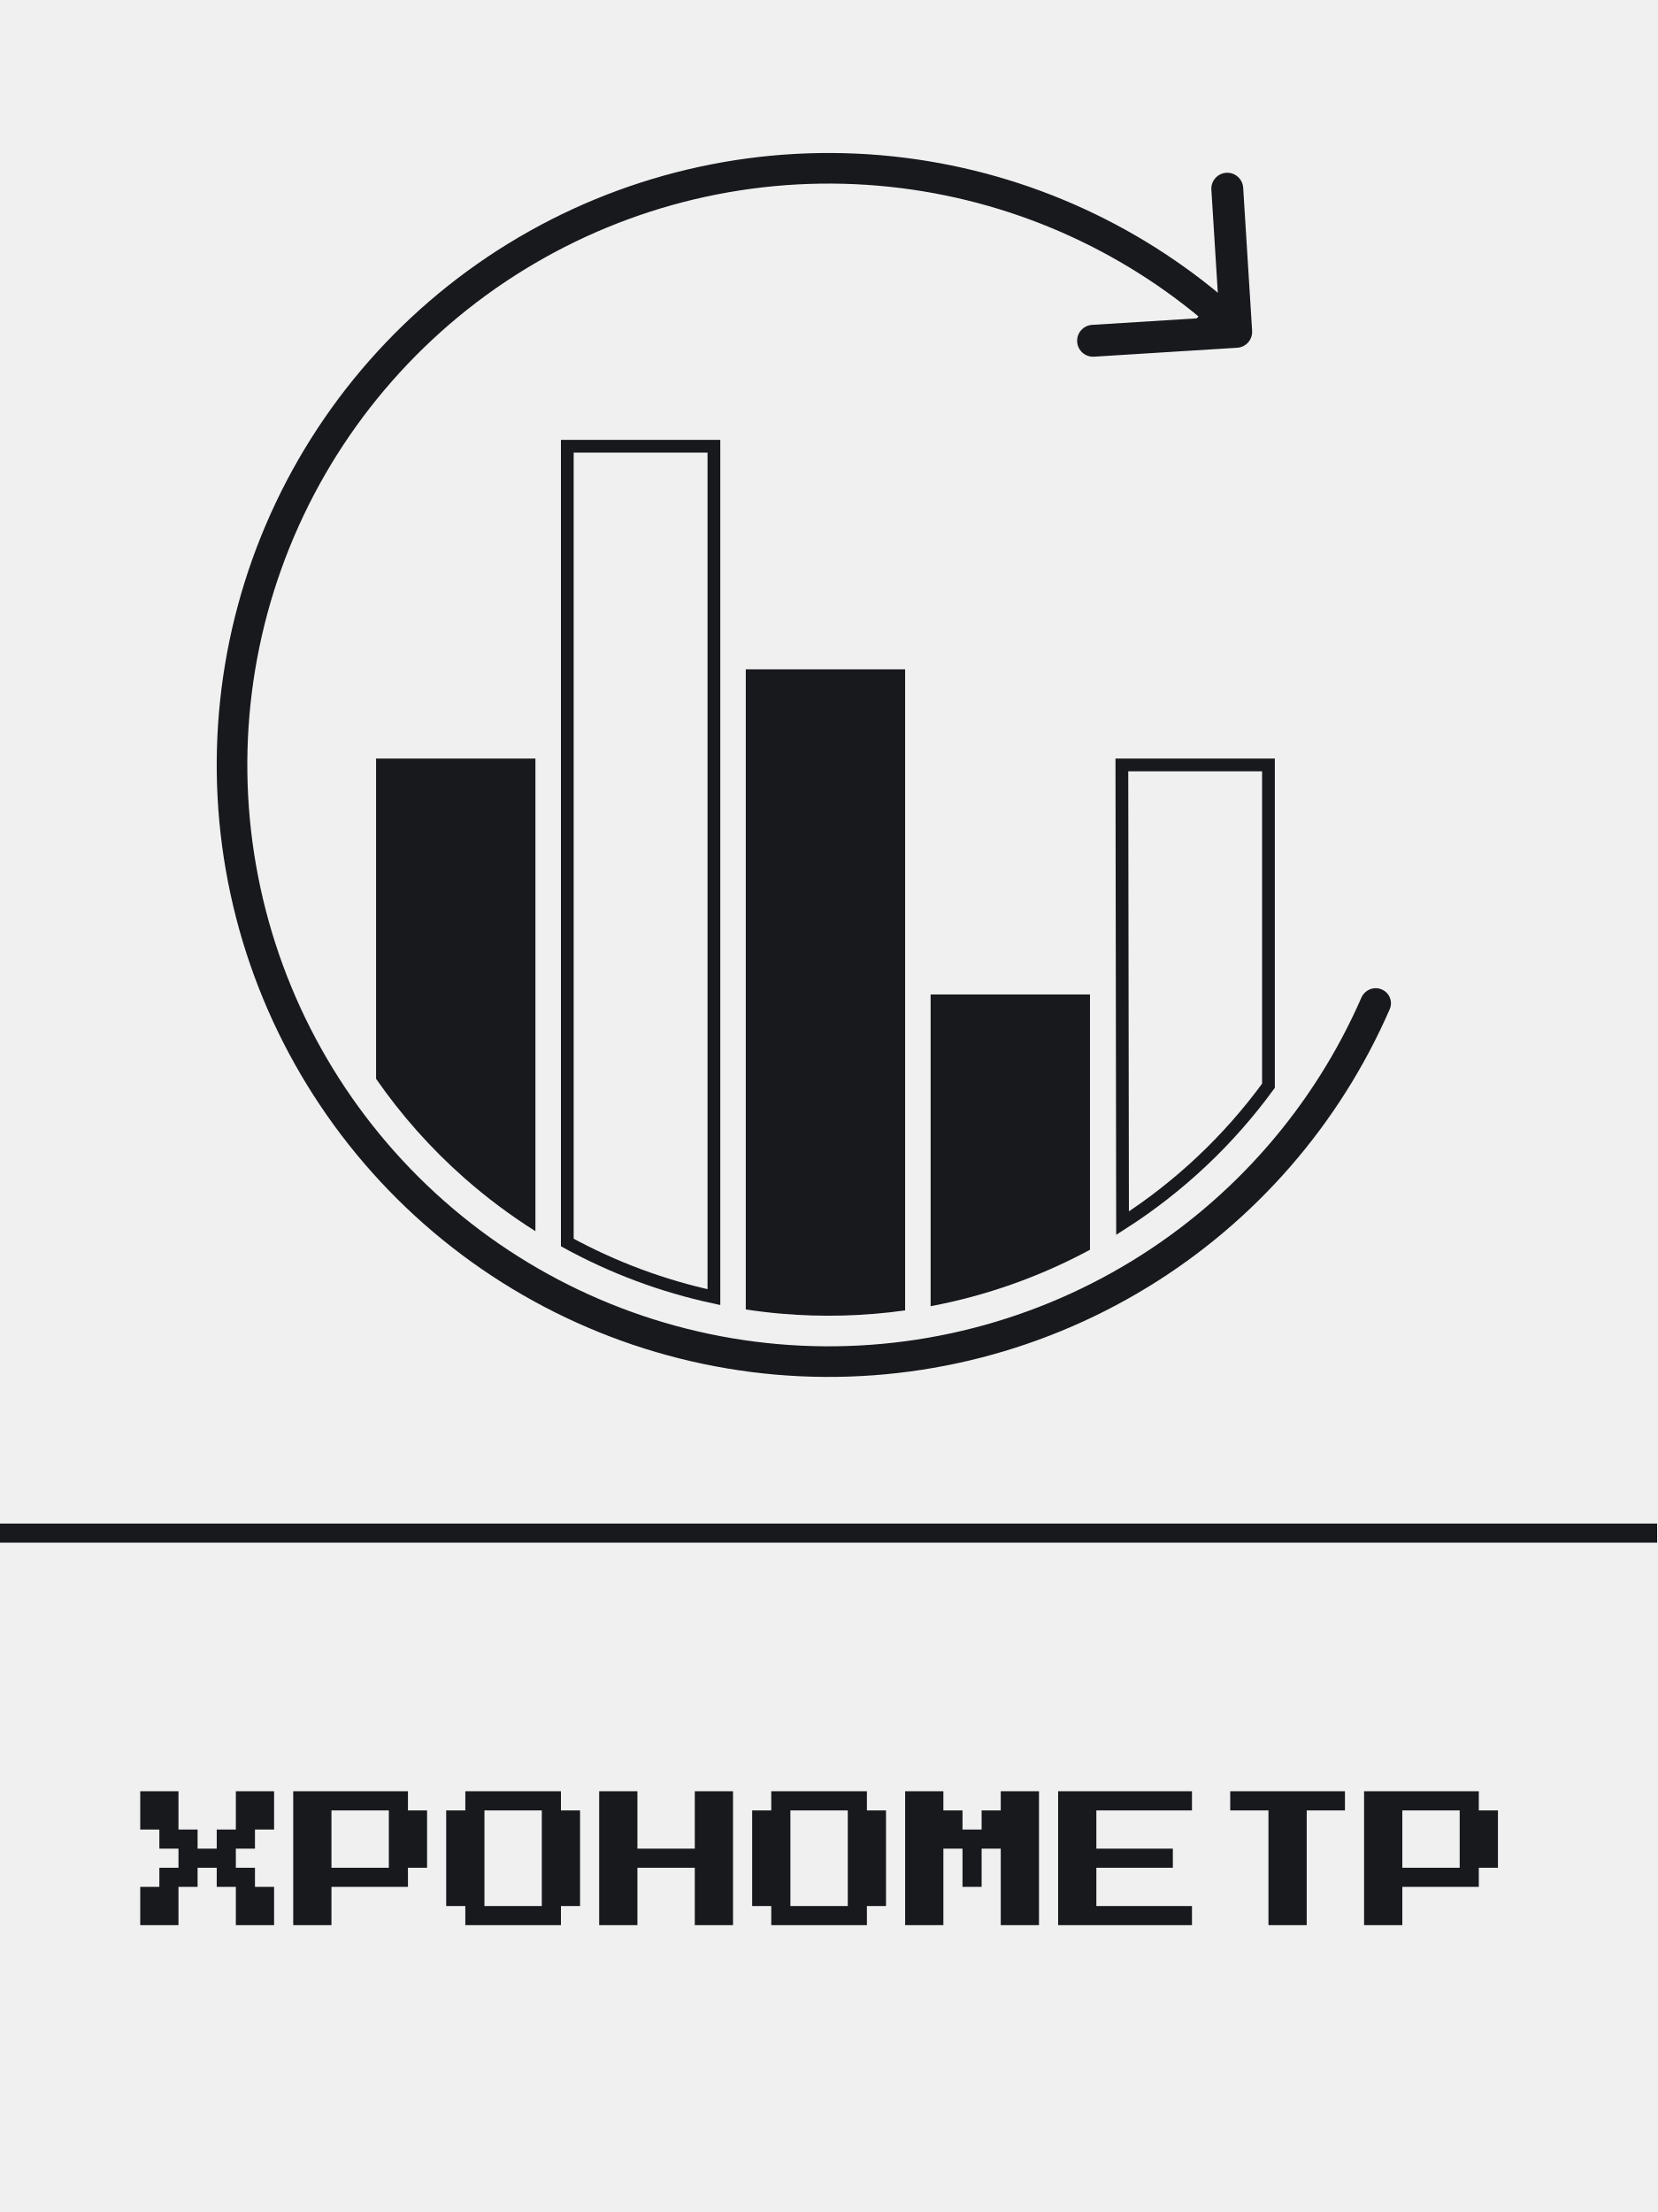
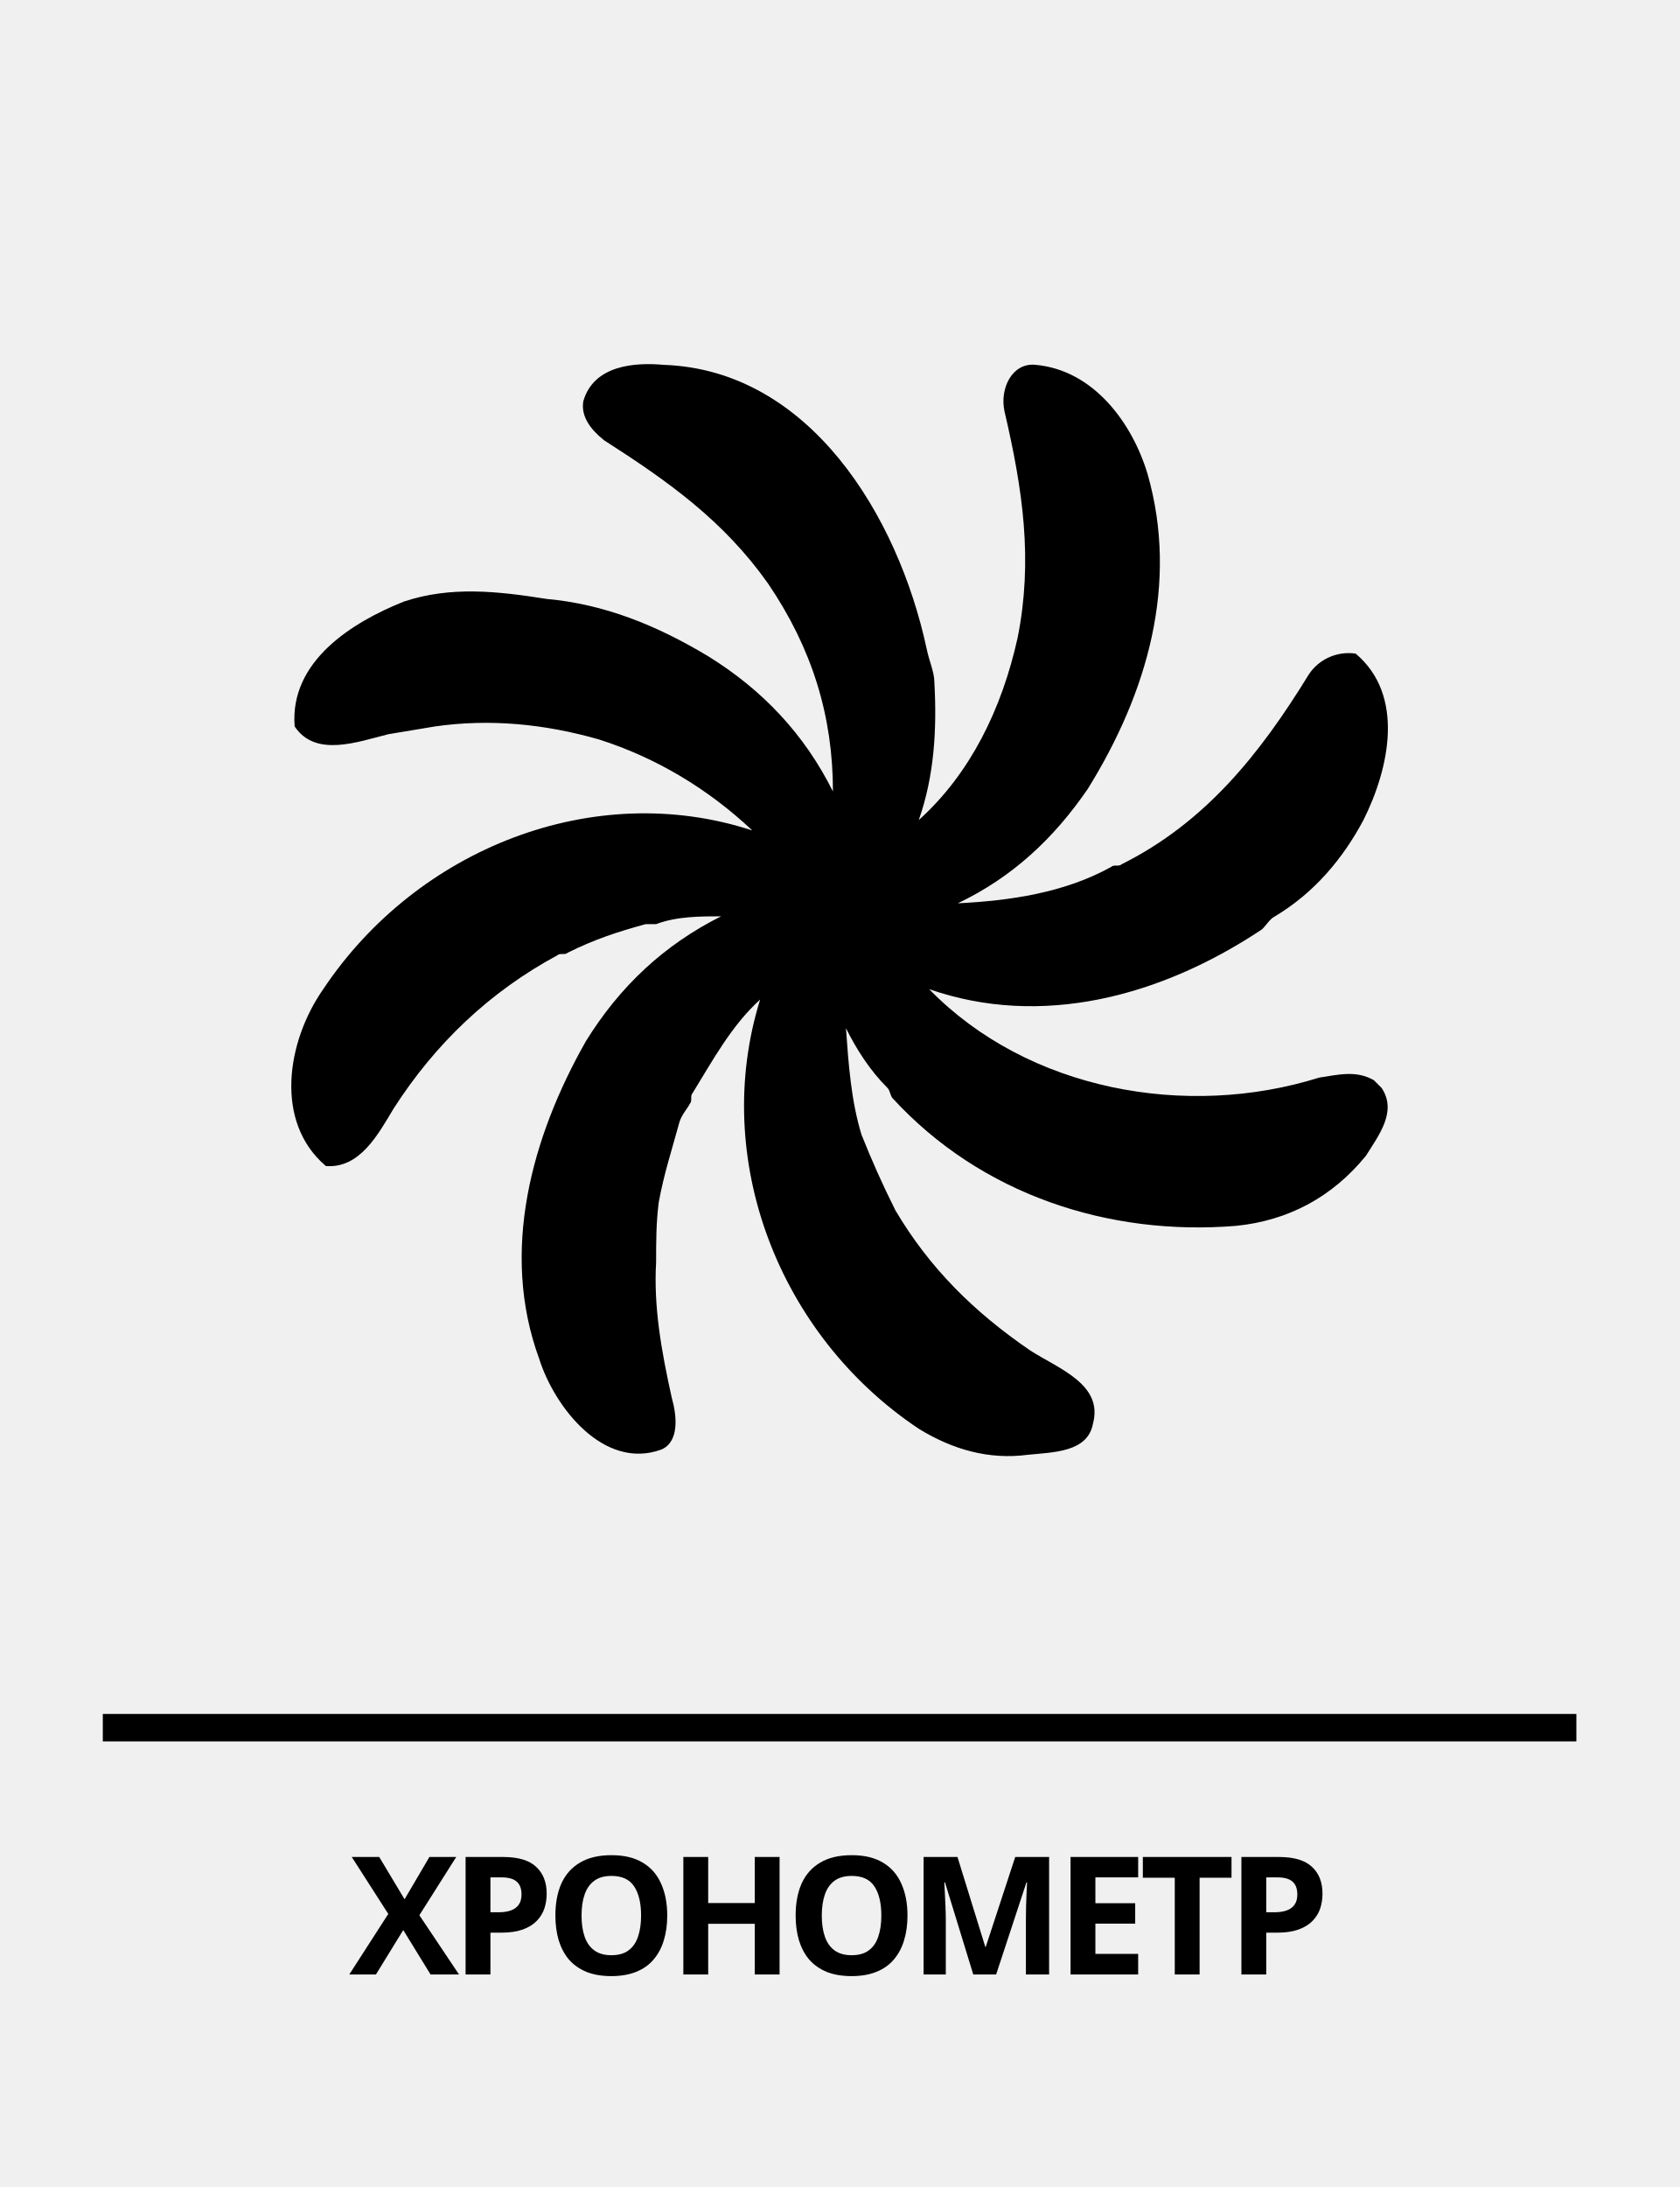
- <svg xmlns="http://www.w3.org/2000/svg" width="260" height="347" viewBox="0 0 260 347" fill="none">
-   <g clip-path="url(#clip0_716_57)">
-     <mask id="path-2-inside-1_716_57" fill="white">
-       <path d="M0 239H260V347H0V239Z" />
-     </mask>
-     <path d="M0 242H260V236H0V242Z" fill="#17191D" mask="url(#path-2-inside-1_716_57)" />
-     <path d="M22 302V296H25V293H28V290H25V287H22V281H28V287H31V290H34V287H37V281H43V287H40V290H37V293H40V296H43V302H37V296H34V293H31V296H28V302H22ZM46 302V281H64V284H67V293H64V296H52V302H46ZM52 293H61V284H52V293ZM73 302V299H70V284H73V281H88V284H91V299H88V302H73ZM76 299H85V284H76V299ZM94 302V281H100V290H109V281H115V302H109V293H100V302H94ZM121 302V299H118V284H121V281H136V284H139V299H136V302H121ZM124 299H133V284H124V299ZM142 302V281H148V284H151V287H154V284H157V281H163V302H157V290H154V296H151V290H148V302H142ZM166 302V281H187V284H172V290H184V293H172V299H187V302H166ZM199 302V284H193V281H211V284H205V302H199ZM214 302V281H232V284H235V293H232V296H220V302H214ZM220 293H229V284H220V293Z" fill="#17191D" />
-     <path d="M83.999 119L58.999 119L58.999 169.234C62.952 174.934 67.6 180.171 72.866 184.813C76.365 187.897 80.09 190.677 83.999 193.137L83.999 119Z" fill="#17191D" />
-     <path d="M141.999 105L116.999 105L116.999 205.416C118.831 205.695 120.675 205.915 122.529 206.076C129.056 206.643 135.586 206.462 141.999 205.563L141.999 105Z" fill="#17191D" />
-     <path d="M170.999 156L145.999 156L145.999 204.906C154.703 203.266 163.139 200.29 170.999 196.052L170.999 156Z" fill="#17191D" />
-     <path d="M88.999 70L112 70L112 203.482C103.947 201.745 96.201 198.856 88.999 194.914L88.999 70Z" stroke="#17191D" stroke-width="2" />
-     <path d="M216.73 155.197C217.958 155.695 218.553 157.097 218.024 158.312C210.168 176.36 196.945 191.577 180.125 201.875C162.622 212.591 142.145 217.415 121.699 215.641C101.253 213.866 81.914 205.586 66.518 192.015C51.123 178.444 40.482 160.296 36.156 140.234C31.831 120.172 34.048 99.252 42.483 80.543C50.919 61.833 65.128 46.32 83.026 36.278C100.924 26.235 121.569 22.194 141.933 24.745C161.502 27.196 179.821 35.612 194.416 48.82C195.398 49.709 195.434 51.231 194.521 52.191V52.191C193.607 53.151 192.09 53.187 191.106 52.298C177.256 39.797 159.887 31.831 141.336 29.507C121.991 27.084 102.378 30.924 85.374 40.464C68.371 50.004 54.873 64.742 46.859 82.516C38.846 100.289 36.739 120.164 40.849 139.222C44.958 158.281 55.067 175.521 69.692 188.414C84.318 201.306 102.69 209.173 122.114 210.858C141.538 212.544 160.991 207.961 177.619 197.781C193.564 188.019 206.106 173.604 213.574 156.507C214.105 155.292 215.502 154.699 216.73 155.197V155.197Z" fill="#17191D" />
-     <path d="M196.435 51.901C196.521 53.279 195.474 54.466 194.096 54.552L171.639 55.954C170.261 56.04 169.074 54.993 168.988 53.615C168.902 52.237 169.95 51.05 171.328 50.964L191.289 49.718L190.043 29.757C189.957 28.379 191.004 27.192 192.382 27.106C193.76 27.02 194.947 28.067 195.033 29.445L196.435 51.901ZM191.066 46.187L195.594 50.183L192.286 53.932L187.757 49.936L191.066 46.187Z" fill="#17191D" />
-     <path d="M176.109 191.882L176.001 120L199 120L199 170.321C192.802 178.819 185.054 186.144 176.109 191.882Z" stroke="#17191D" stroke-width="2" />
-   </g>
-   <defs>
-     <clipPath id="clip0_716_57">
-       <rect width="260" height="346.66" rx="10" fill="white" />
-     </clipPath>
-   </defs>
+ <svg xmlns="http://www.w3.org/2000/svg" width="245" height="319" viewBox="0 0 245 319" fill="none">
+   <path d="M192.482 157.179C173.132 163.25 149.987 159.077 135.569 144.279C151.884 149.97 169.337 145.417 184.135 135.553C184.894 134.794 185.273 134.035 186.032 133.655C191.723 130.241 195.897 125.308 198.932 119.617C202.726 112.029 205.003 101.405 197.794 95.334C195.138 94.955 192.482 96.093 190.964 98.37C183.755 110.131 175.787 119.996 163.646 126.067C163.267 126.447 162.508 126.067 162.128 126.447C155.299 130.241 147.331 131.379 139.743 131.758C147.71 127.964 153.781 122.273 158.714 115.064C167.44 101.025 171.993 85.09 167.44 69.154C165.164 61.566 159.472 53.977 151.125 53.219C147.71 52.839 145.813 56.633 146.572 60.048C149.228 71.431 150.746 81.675 148.469 93.058C146.193 103.302 141.64 112.787 134.051 119.617C136.328 113.167 136.707 106.337 136.328 99.508C136.328 97.99 135.569 96.472 135.19 94.575C131.016 75.225 118.116 53.977 96.868 53.219C92.695 52.839 86.624 53.219 85.106 58.531C84.727 60.807 86.245 62.704 88.142 64.222C97.627 70.293 105.595 75.984 112.045 85.09C118.495 94.575 121.531 104.44 121.531 115.443C117.357 107.096 111.286 100.646 103.318 95.714C95.73 91.16 88.142 88.125 79.794 87.366C72.585 86.228 65.756 85.469 58.926 87.746C51.338 90.781 42.232 96.472 42.991 105.958C46.026 110.511 52.097 108.234 56.65 107.096C58.926 106.717 61.203 106.337 63.48 105.958C71.447 104.82 79.415 105.578 87.383 107.855C95.73 110.511 103.318 115.064 109.769 121.135C86.624 113.546 60.824 123.791 47.164 144.279C41.853 151.868 39.956 163.63 47.544 170.08C52.476 170.459 55.132 165.527 57.409 161.732C63.48 152.247 71.447 144.659 81.312 139.347C81.692 138.967 82.45 139.347 82.83 138.967C86.624 137.07 90.039 135.932 94.212 134.794C94.592 134.794 95.351 134.794 95.73 134.794C98.765 133.655 102.18 133.655 105.216 133.655C96.868 137.829 90.418 143.9 85.486 151.868C77.518 165.906 72.965 182.601 78.656 198.157C80.933 205.366 88.142 214.472 96.489 211.436C99.145 210.298 98.765 206.504 98.007 203.848C96.489 197.018 95.351 190.568 95.73 184.118C95.73 181.083 95.73 178.427 96.109 175.392C96.868 171.218 98.007 167.803 99.145 163.63C99.524 162.491 100.283 161.732 100.663 160.974C101.042 160.594 100.663 159.835 101.042 159.456C104.077 154.524 106.733 149.591 110.907 145.797C103.698 168.941 113.563 194.742 134.051 208.401C138.984 211.436 144.296 212.954 149.987 212.195C153.781 211.816 158.714 211.816 159.472 207.642C160.99 201.951 154.54 199.674 150.366 197.018C142.019 191.327 135.569 184.877 130.637 176.53C128.74 172.736 127.222 169.321 125.704 165.527C124.187 160.594 123.807 155.282 123.428 149.97C124.945 153.006 126.842 156.041 129.498 158.697C129.878 159.077 129.878 159.835 130.257 160.215C143.157 174.253 161.749 180.324 180.341 178.806C187.929 178.047 194.379 174.633 199.311 168.562C201.209 165.527 203.864 162.112 201.588 158.697C201.209 158.318 200.829 157.938 200.45 157.559C197.794 156.041 195.138 156.8 192.482 157.179Z" fill="black" />
+   <rect x="15" y="250" width="215" height="4" fill="black" />
+   <path d="M66.972 288H62.82L58.836 281.52L54.852 288H50.964L56.652 279.168L51.324 270.864H55.332L59.028 277.032L62.652 270.864H66.564L61.188 279.36L66.972 288ZM73.404 270.864C75.612 270.864 77.22 271.344 78.228 272.304C79.252 273.248 79.764 274.552 79.764 276.216C79.764 276.968 79.652 277.688 79.428 278.376C79.204 279.048 78.828 279.656 78.3 280.2C77.788 280.728 77.108 281.144 76.26 281.448C75.412 281.752 74.364 281.904 73.116 281.904H71.556V288H67.932V270.864H73.404ZM73.212 273.84H71.556V278.928H72.756C73.444 278.928 74.036 278.84 74.532 278.664C75.028 278.488 75.412 278.208 75.684 277.824C75.956 277.44 76.092 276.944 76.092 276.336C76.092 275.488 75.86 274.864 75.396 274.464C74.932 274.048 74.204 273.84 73.212 273.84ZM97.354 279.408C97.354 280.736 97.186 281.944 96.85 283.032C96.53 284.104 96.034 285.032 95.362 285.816C94.706 286.6 93.858 287.2 92.818 287.616C91.794 288.032 90.586 288.24 89.194 288.24C87.802 288.24 86.586 288.032 85.546 287.616C84.522 287.184 83.674 286.584 83.002 285.816C82.346 285.032 81.85 284.096 81.514 283.008C81.194 281.92 81.034 280.712 81.034 279.384C81.034 277.608 81.322 276.064 81.898 274.752C82.49 273.44 83.386 272.424 84.586 271.704C85.802 270.968 87.346 270.6 89.218 270.6C91.074 270.6 92.602 270.968 93.802 271.704C95.002 272.424 95.89 273.448 96.466 274.776C97.058 276.088 97.354 277.632 97.354 279.408ZM84.85 279.408C84.85 280.608 85.002 281.64 85.306 282.504C85.61 283.368 86.082 284.032 86.722 284.496C87.362 284.96 88.186 285.192 89.194 285.192C90.234 285.192 91.066 284.96 91.69 284.496C92.33 284.032 92.794 283.368 93.082 282.504C93.386 281.64 93.538 280.608 93.538 279.408C93.538 277.6 93.202 276.184 92.53 275.16C91.858 274.136 90.754 273.624 89.218 273.624C88.194 273.624 87.362 273.856 86.722 274.32C86.082 274.784 85.61 275.448 85.306 276.312C85.002 277.176 84.85 278.208 84.85 279.408ZM113.744 288H110.12V280.608H103.328V288H99.704V270.864H103.328V277.584H110.12V270.864H113.744V288ZM132.407 279.408C132.407 280.736 132.239 281.944 131.903 283.032C131.583 284.104 131.087 285.032 130.415 285.816C129.759 286.6 128.911 287.2 127.871 287.616C126.847 288.032 125.639 288.24 124.247 288.24C122.855 288.24 121.639 288.032 120.599 287.616C119.575 287.184 118.727 286.584 118.055 285.816C117.399 285.032 116.903 284.096 116.567 283.008C116.247 281.92 116.087 280.712 116.087 279.384C116.087 277.608 116.375 276.064 116.951 274.752C117.543 273.44 118.439 272.424 119.639 271.704C120.855 270.968 122.399 270.6 124.271 270.6C126.127 270.6 127.655 270.968 128.855 271.704C130.055 272.424 130.943 273.448 131.519 274.776C132.111 276.088 132.407 277.632 132.407 279.408ZM119.903 279.408C119.903 280.608 120.055 281.64 120.359 282.504C120.663 283.368 121.135 284.032 121.775 284.496C122.415 284.96 123.239 285.192 124.247 285.192C125.287 285.192 126.119 284.96 126.743 284.496C127.383 284.032 127.847 283.368 128.135 282.504C128.439 281.64 128.591 280.608 128.591 279.408C128.591 277.6 128.255 276.184 127.583 275.16C126.911 274.136 125.807 273.624 124.271 273.624C123.247 273.624 122.415 273.856 121.775 274.32C121.135 274.784 120.663 275.448 120.359 276.312C120.055 277.176 119.903 278.208 119.903 279.408ZM142.005 288L137.877 274.56H137.781C137.797 274.88 137.821 275.36 137.853 276C137.885 276.64 137.917 277.328 137.949 278.064C137.981 278.784 137.997 279.44 137.997 280.032V288H134.757V270.864H139.701L143.757 283.968H143.829L148.125 270.864H153.069V288H149.685V279.888C149.685 279.344 149.693 278.72 149.709 278.016C149.741 277.312 149.765 276.648 149.781 276.024C149.813 275.384 149.837 274.904 149.853 274.584H149.757L145.341 288H142.005ZM166.062 288H156.198V270.864H166.062V273.84H159.822V277.608H165.63V280.584H159.822V285H166.062V288ZM175.027 288H171.403V273.888H166.747V270.864H179.683V273.888H175.027V288ZM186.598 270.864C188.806 270.864 190.414 271.344 191.422 272.304C192.446 273.248 192.958 274.552 192.958 276.216C192.958 276.968 192.846 277.688 192.622 278.376C192.398 279.048 192.022 279.656 191.494 280.2C190.982 280.728 190.302 281.144 189.454 281.448C188.606 281.752 187.558 281.904 186.31 281.904H184.75V288H181.126V270.864H186.598ZM186.406 273.84H184.75V278.928H185.95C186.638 278.928 187.23 278.84 187.726 278.664C188.222 278.488 188.606 278.208 188.878 277.824C189.15 277.44 189.286 276.944 189.286 276.336C189.286 275.488 189.054 274.864 188.59 274.464C188.126 274.048 187.398 273.84 186.406 273.84Z" fill="black" />
</svg>
